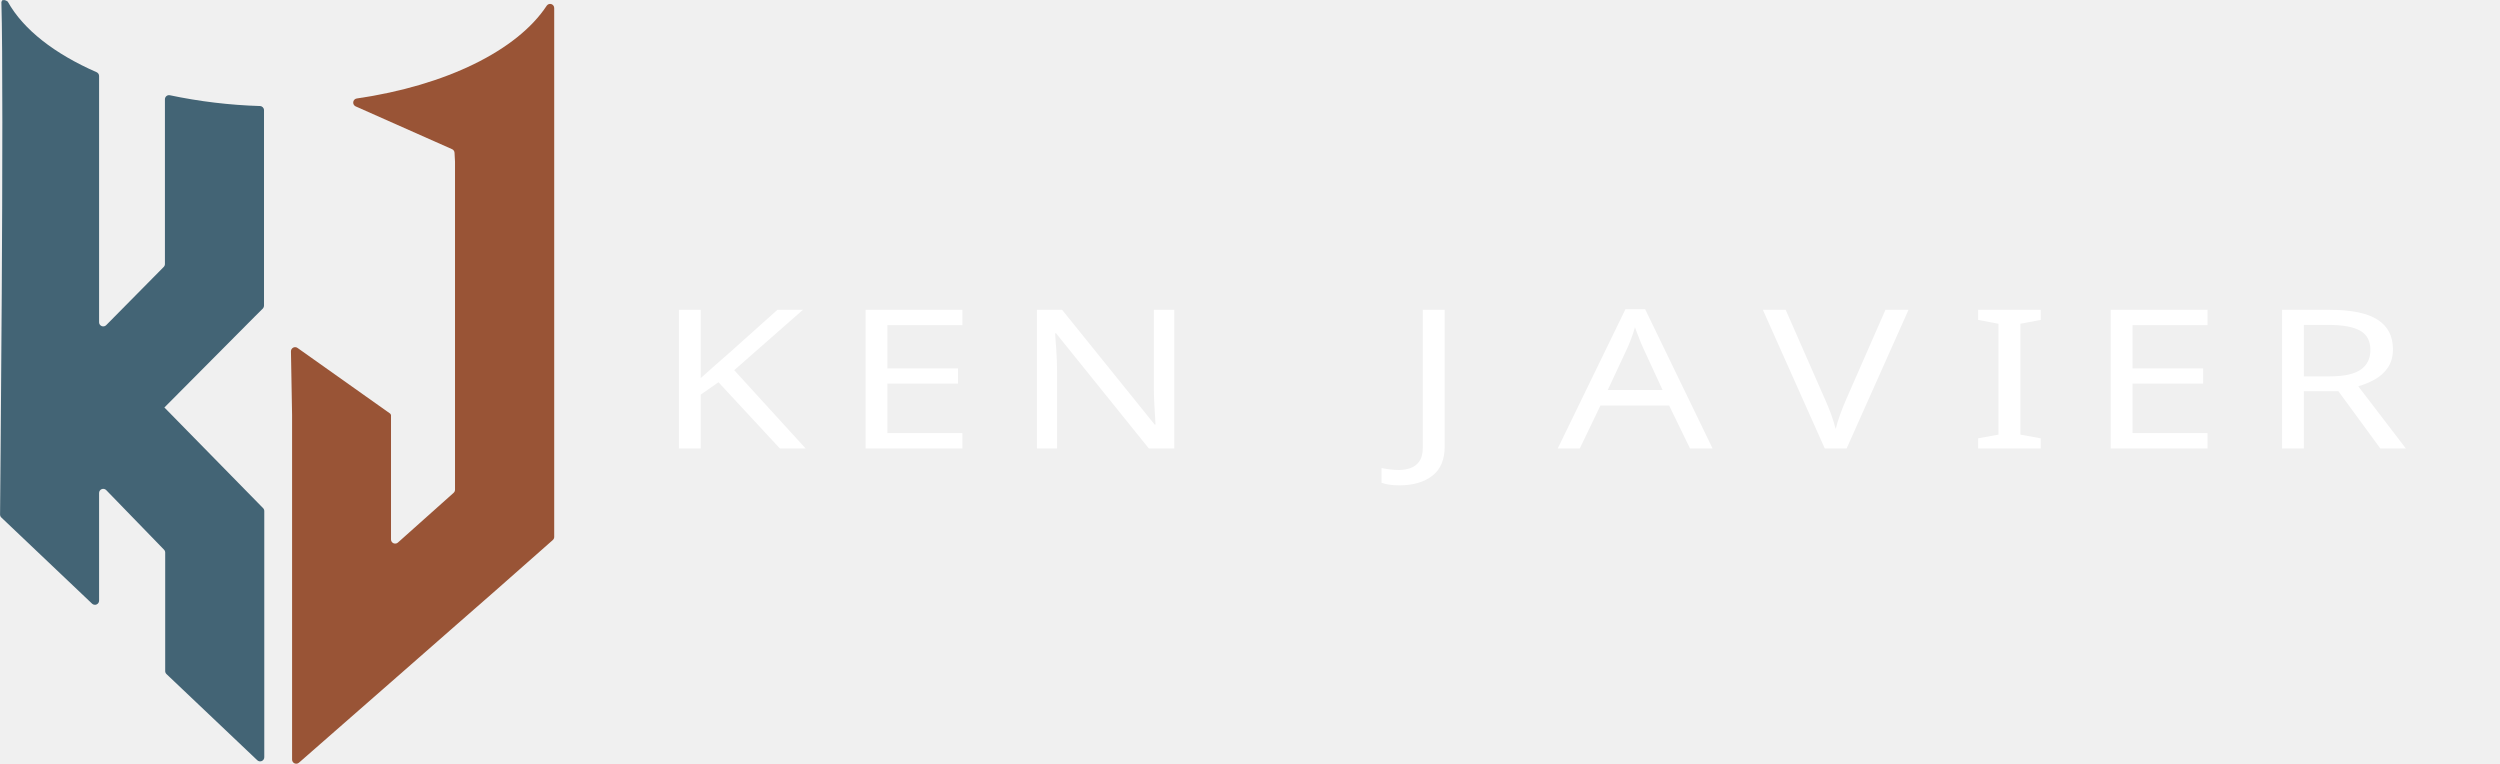
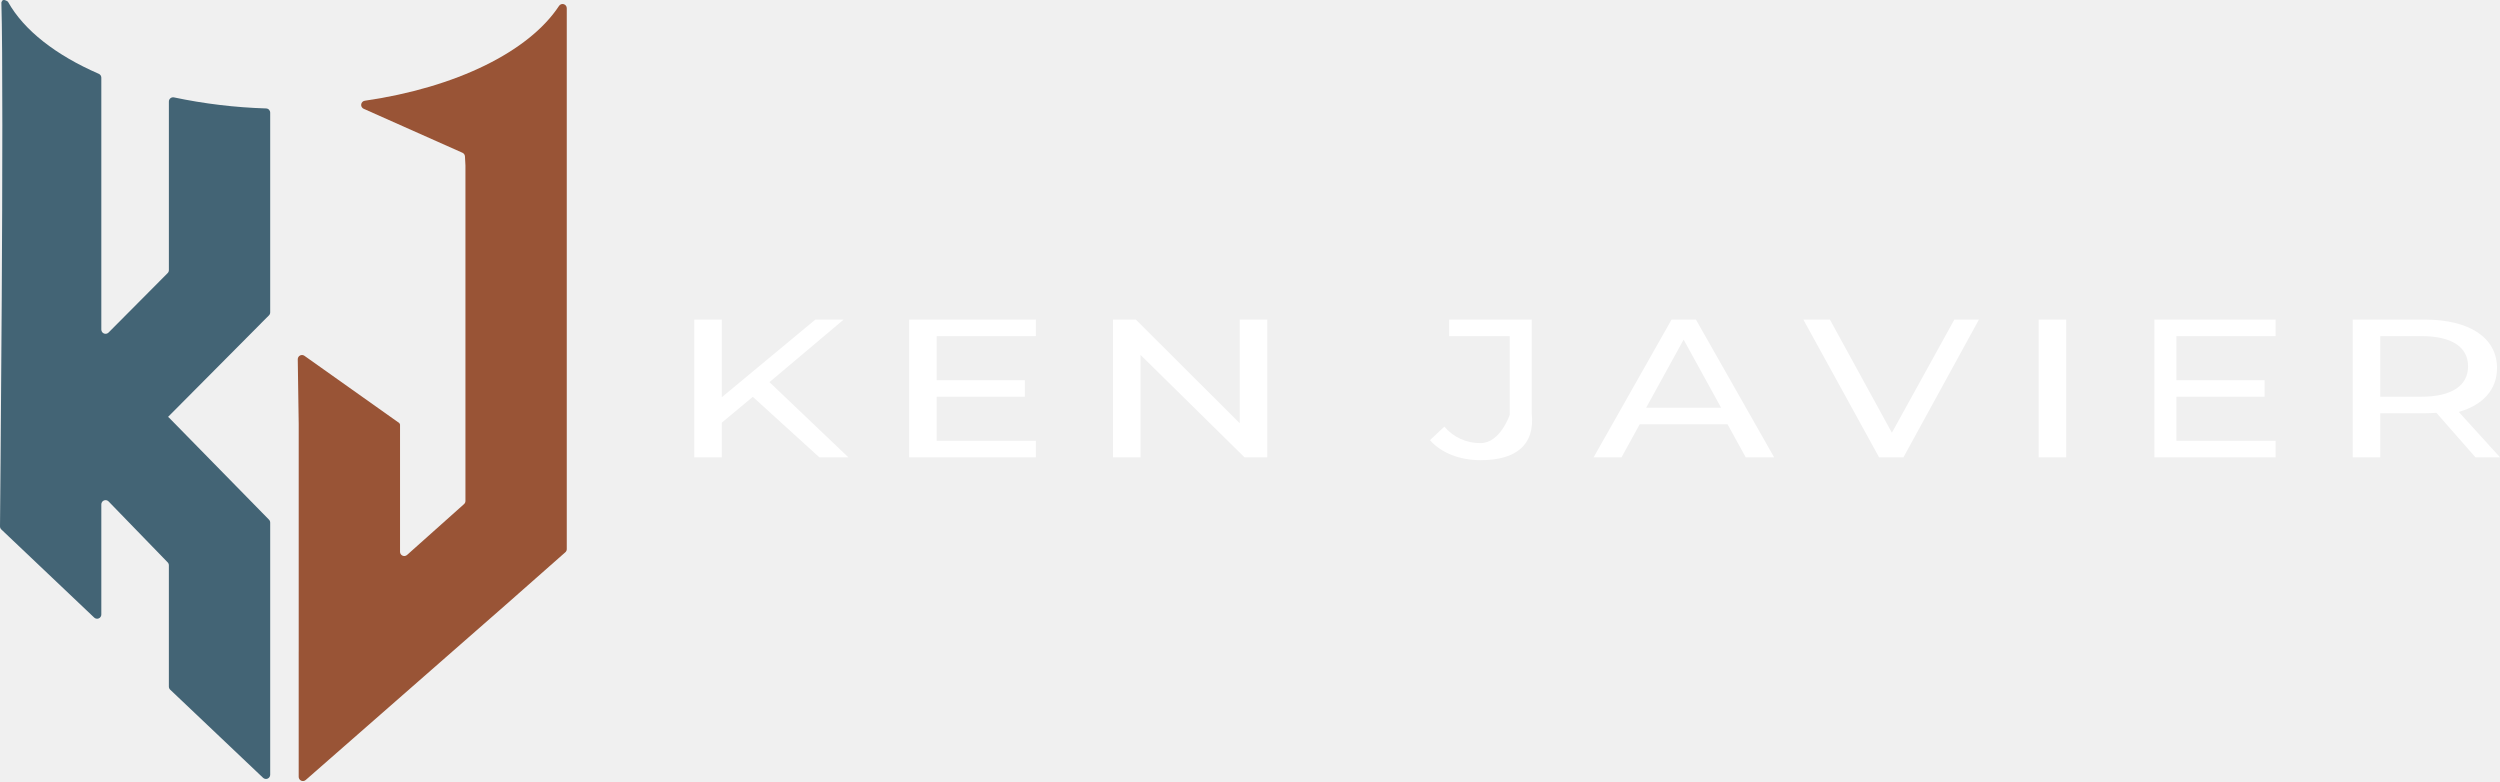
- <svg xmlns="http://www.w3.org/2000/svg" id="Layer_1" data-name="Layer 1" viewBox="0 0 464 141.75">
+ <svg xmlns="http://www.w3.org/2000/svg" id="Layer_1" data-name="Layer 1" viewBox="0 0 453.725 141.755">
  <defs>
-     <style>.cls-1{fill:#436475;}.cls-2{fill:#995436;}.cls-3{font-size:45.05px;fill:#fff;font-family:Montserrat-Medium, Montserrat;letter-spacing:0.15em;}.cls-4{letter-spacing:0.13em;}.cls-5{letter-spacing:0.11em;}.cls-6{letter-spacing:0.15em;}</style>
+     <style>.cls-1{fill:#436475;}.cls-2{fill:#995436;}.cls-3{fill:#fff;}</style>
  </defs>
-   <path class="cls-1" d="M73,112.7V76.44a.77.77,0,0,0-.74-.76,95.11,95.11,0,0,1-16.72-2,.76.76,0,0,0-.93.75V105a.77.77,0,0,1-.22.54L43.7,116.36a.77.77,0,0,1-1.31-.54V70.1a.77.77,0,0,0-.46-.7C34.15,66,28.34,61.5,25.46,56.34a.17.17,0,0,1-.09-.09,2.1,2.1,0,0,0-.46-.22h0a.18.18,0,0,1-.1,0h-.28a.16.16,0,0,1-.07,0,1.07,1.07,0,0,0-.2.34.21.21,0,0,1,0,.06h0c.51,17.47-.25,95.06-.25,95.06a.77.77,0,0,0,.24.56l16.85,16a.77.77,0,0,0,1.29-.56v-20a.77.77,0,0,1,1.32-.53l10.73,11.06a.77.77,0,0,1,.22.53v22a.77.77,0,0,0,.24.56l16.86,16a.77.77,0,0,0,1.29-.56V150.85a.77.77,0,0,0-.22-.54L54.65,131.77v0l-.14-.14,16.84-16.94h0l1.47-1.46A.77.77,0,0,0,73,112.7Z" transform="translate(-24 -56)" />
-   <path class="cls-2" d="M126.86,57.5v98.16a.77.77,0,0,1-.26.57l-10.71,9.45-7.42,6.49-9.57,8.39-19.42,17a.77.77,0,0,1-1.27-.58V174.27h0V133L78,121.21a.77.77,0,0,1,1.21-.64l17.2,12.19a.62.62,0,0,1,.16.29v23.08a.77.77,0,0,0,1.28.57l10.34-9.23a.77.77,0,0,0,.26-.57V86l-.09-1.65a.77.77,0,0,0-.45-.66L90,75.74a.77.77,0,0,1,.21-1.46c16.56-2.41,29.78-8.9,35.26-17.22A.76.76,0,0,1,126.86,57.5Z" transform="translate(-24 -56)" />
-   <text class="cls-3" transform="translate(121.63 83.23) scale(1 0.8)">KEN <tspan class="cls-4" x="138.3" y="0">J</tspan>
-     <tspan class="cls-5" x="167.49" y="0">A</tspan>
-     <tspan class="cls-4" x="205.56" y="0">V</tspan>
-     <tspan class="cls-6" x="243.71" y="0">IER</tspan>
-   </text>
+   <path class="cls-1" d="M73.038,112.697V76.444a.765.765,0,0,0-.742-.763,95.111,95.111,0,0,1-16.718-2.005.765.765,0,0,0-.928.747v30.601a.766.766,0,0,1-.223.54L43.699,116.356a.766.766,0,0,1-1.31-.54V70.096a.766.766,0,0,0-.463-.701c-7.775-3.377-13.587-7.898-16.468-13.053a.169.169,0,0,1-.09-.09,2.096,2.096,0,0,0-.457-.22l-.002 0a.177.177,0,0,1-.1-.031L24.805,56a.18.18,0,0,1-.038.008h-.012l-.013-.002-.011.002h-.012c-.006,0-.009-.004-.014-.004a.177.177,0,0,1-.022.004h-.012c-.008,0-.013-.005-.021-.006a.176.176,0,0,1-.027.006H24.599l-.012-.002-.012.002-.004-.001a.174.174,0,0,1-.037.014.164.164,0,0,1-.068.047,1.065,1.065,0,0,0-.199.342.211.211,0,0,1-.015.064v0C24.757,73.94,24,151.53,24,151.53a.773.773,0,0,0,.24.561l16.855,15.993a.766.766,0,0,0,1.294-.555V147.536a.766.766,0,0,1,1.316-.533l10.727,11.062a.766.766,0,0,1,.216.533v22.017a.766.766,0,0,0,.239.555L71.744,197.162a.766.766,0,0,0,1.294-.555v-45.757a.766.766,0,0,0-.219-.536l-18.17-18.54v.019l-.138-.143,16.841-16.944L71.348,114.702l1.465-1.464A.766.766,0,0,0,73.038,112.697Z" transform="translate(-24 -56)" />
+   <path class="cls-2" d="M126.864,57.495v98.158a.766.766,0,0,1-.259.575L115.892,165.676l-7.417,6.494L98.901,180.556,79.48,197.563a.766.766,0,0,1-1.271-.576V174.273l.004-.004V133.012L78.04,121.209a.766.766,0,0,1,1.209-.636l17.196,12.194a.616.616,0,0,1,.157.295V156.146a.766.766,0,0,0,1.276.572l10.34-9.229a.766.766,0,0,0,.256-.572V86.072l-.001-.041-.089-1.649a.766.766,0,0,0-.454-.659l-17.931-7.982a.766.766,0,0,1,.207-1.458c16.563-2.405,29.781-8.896,35.257-17.217A.765.765,0,0,1,126.864,57.495Z" transform="translate(-24 -56)" />
+   <path class="cls-3" d="M160.63,128.021,155,132.707V139h-5V114h5v14.094L171.981,114h5.135l-13.468,11.354L177.972,139h-5.27Z" transform="translate(-24 -56)" />
+   <path class="cls-3" d="M212,136v3H189V114h23v3H194v8h16v3H194v8Z" transform="translate(-24 -56)" />
+   <path class="cls-3" d="M254,114v25h-4.131L231,120.417V139h-5V114h4.14L249,132.815V114Z" transform="translate(-24 -56)" />
+   <path class="cls-3" d="M283.524,135.879l2.612-2.451a8.449,8.449,0,0,0,6.576,2.991c3.559,0,5.287-5.117,5.287-5.117V117H287v-3h15v17.121c.578,5.622-2.846,8.397-9.287,8.397C288.975,139.519,285.551,138.222,283.524,135.879Z" transform="translate(-24 -56)" />
+   <path class="cls-3" d="M337.531,133H321.591l-3.299,6h-5.068l14.149-25h4.42L345.988,139h-5.158Zm-1.168-3-6.802-12.362L322.76,130Z" transform="translate(-24 -56)" />
+   <path class="cls-3" d="M383.158,114l-13.703,25h-4.42l-13.747-25h4.82l11.249,20.536L378.695,114Z" transform="translate(-24 -56)" />
+   <path class="cls-3" d="M394,114h5v25h-5Z" transform="translate(-24 -56)" />
+   <path class="cls-3" d="M437,136v3H415V114h22v3H419v8h16v3H419v8Z" transform="translate(-24 -56)" />
+   <path class="cls-3" d="M473.274,139l-7.088-8.075c-.657.038-1.362.075-2.066.075H456v8h-5V114h13.031c8.198.002,13.153,3.317,13.153,8.796,0,3.893-2.522,6.703-6.937,7.965L477.725,139Zm-1.346-16.517c0-3.492-2.924-5.483-8.51-5.483H456v11h7.419C469.005,128,471.929,125.974,471.929,122.483Z" transform="translate(-24 -56)" />
</svg>
